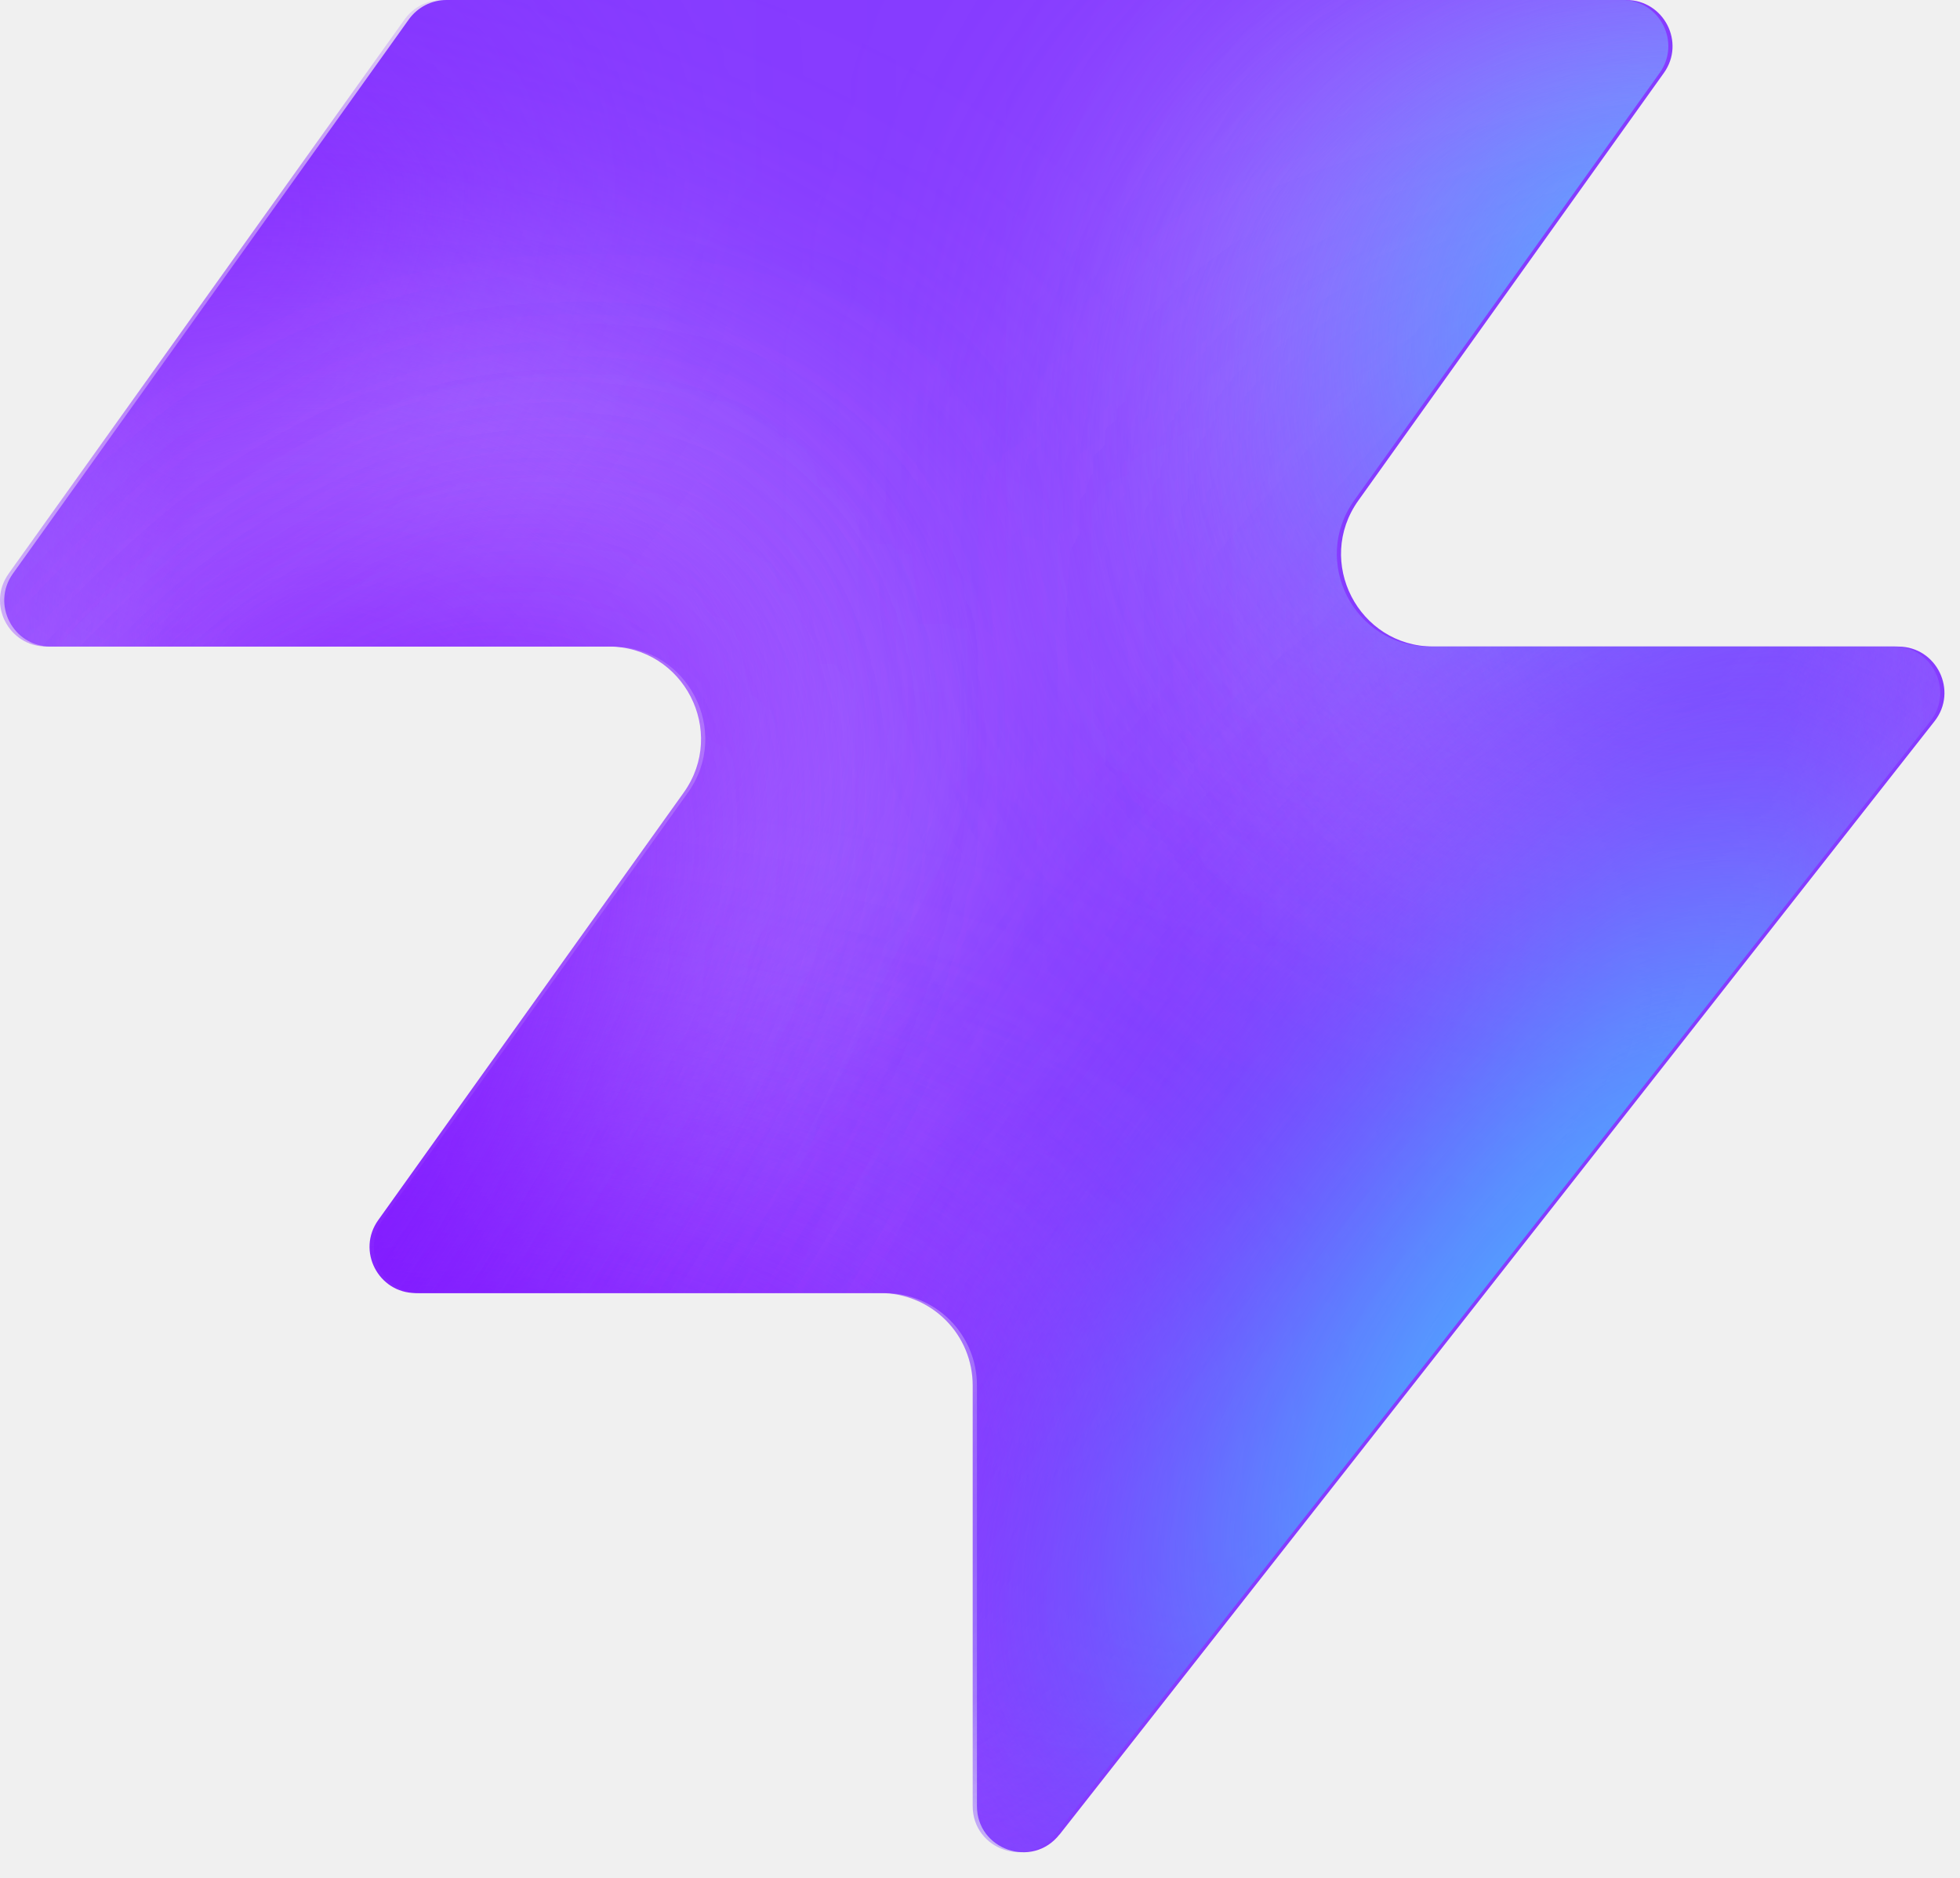
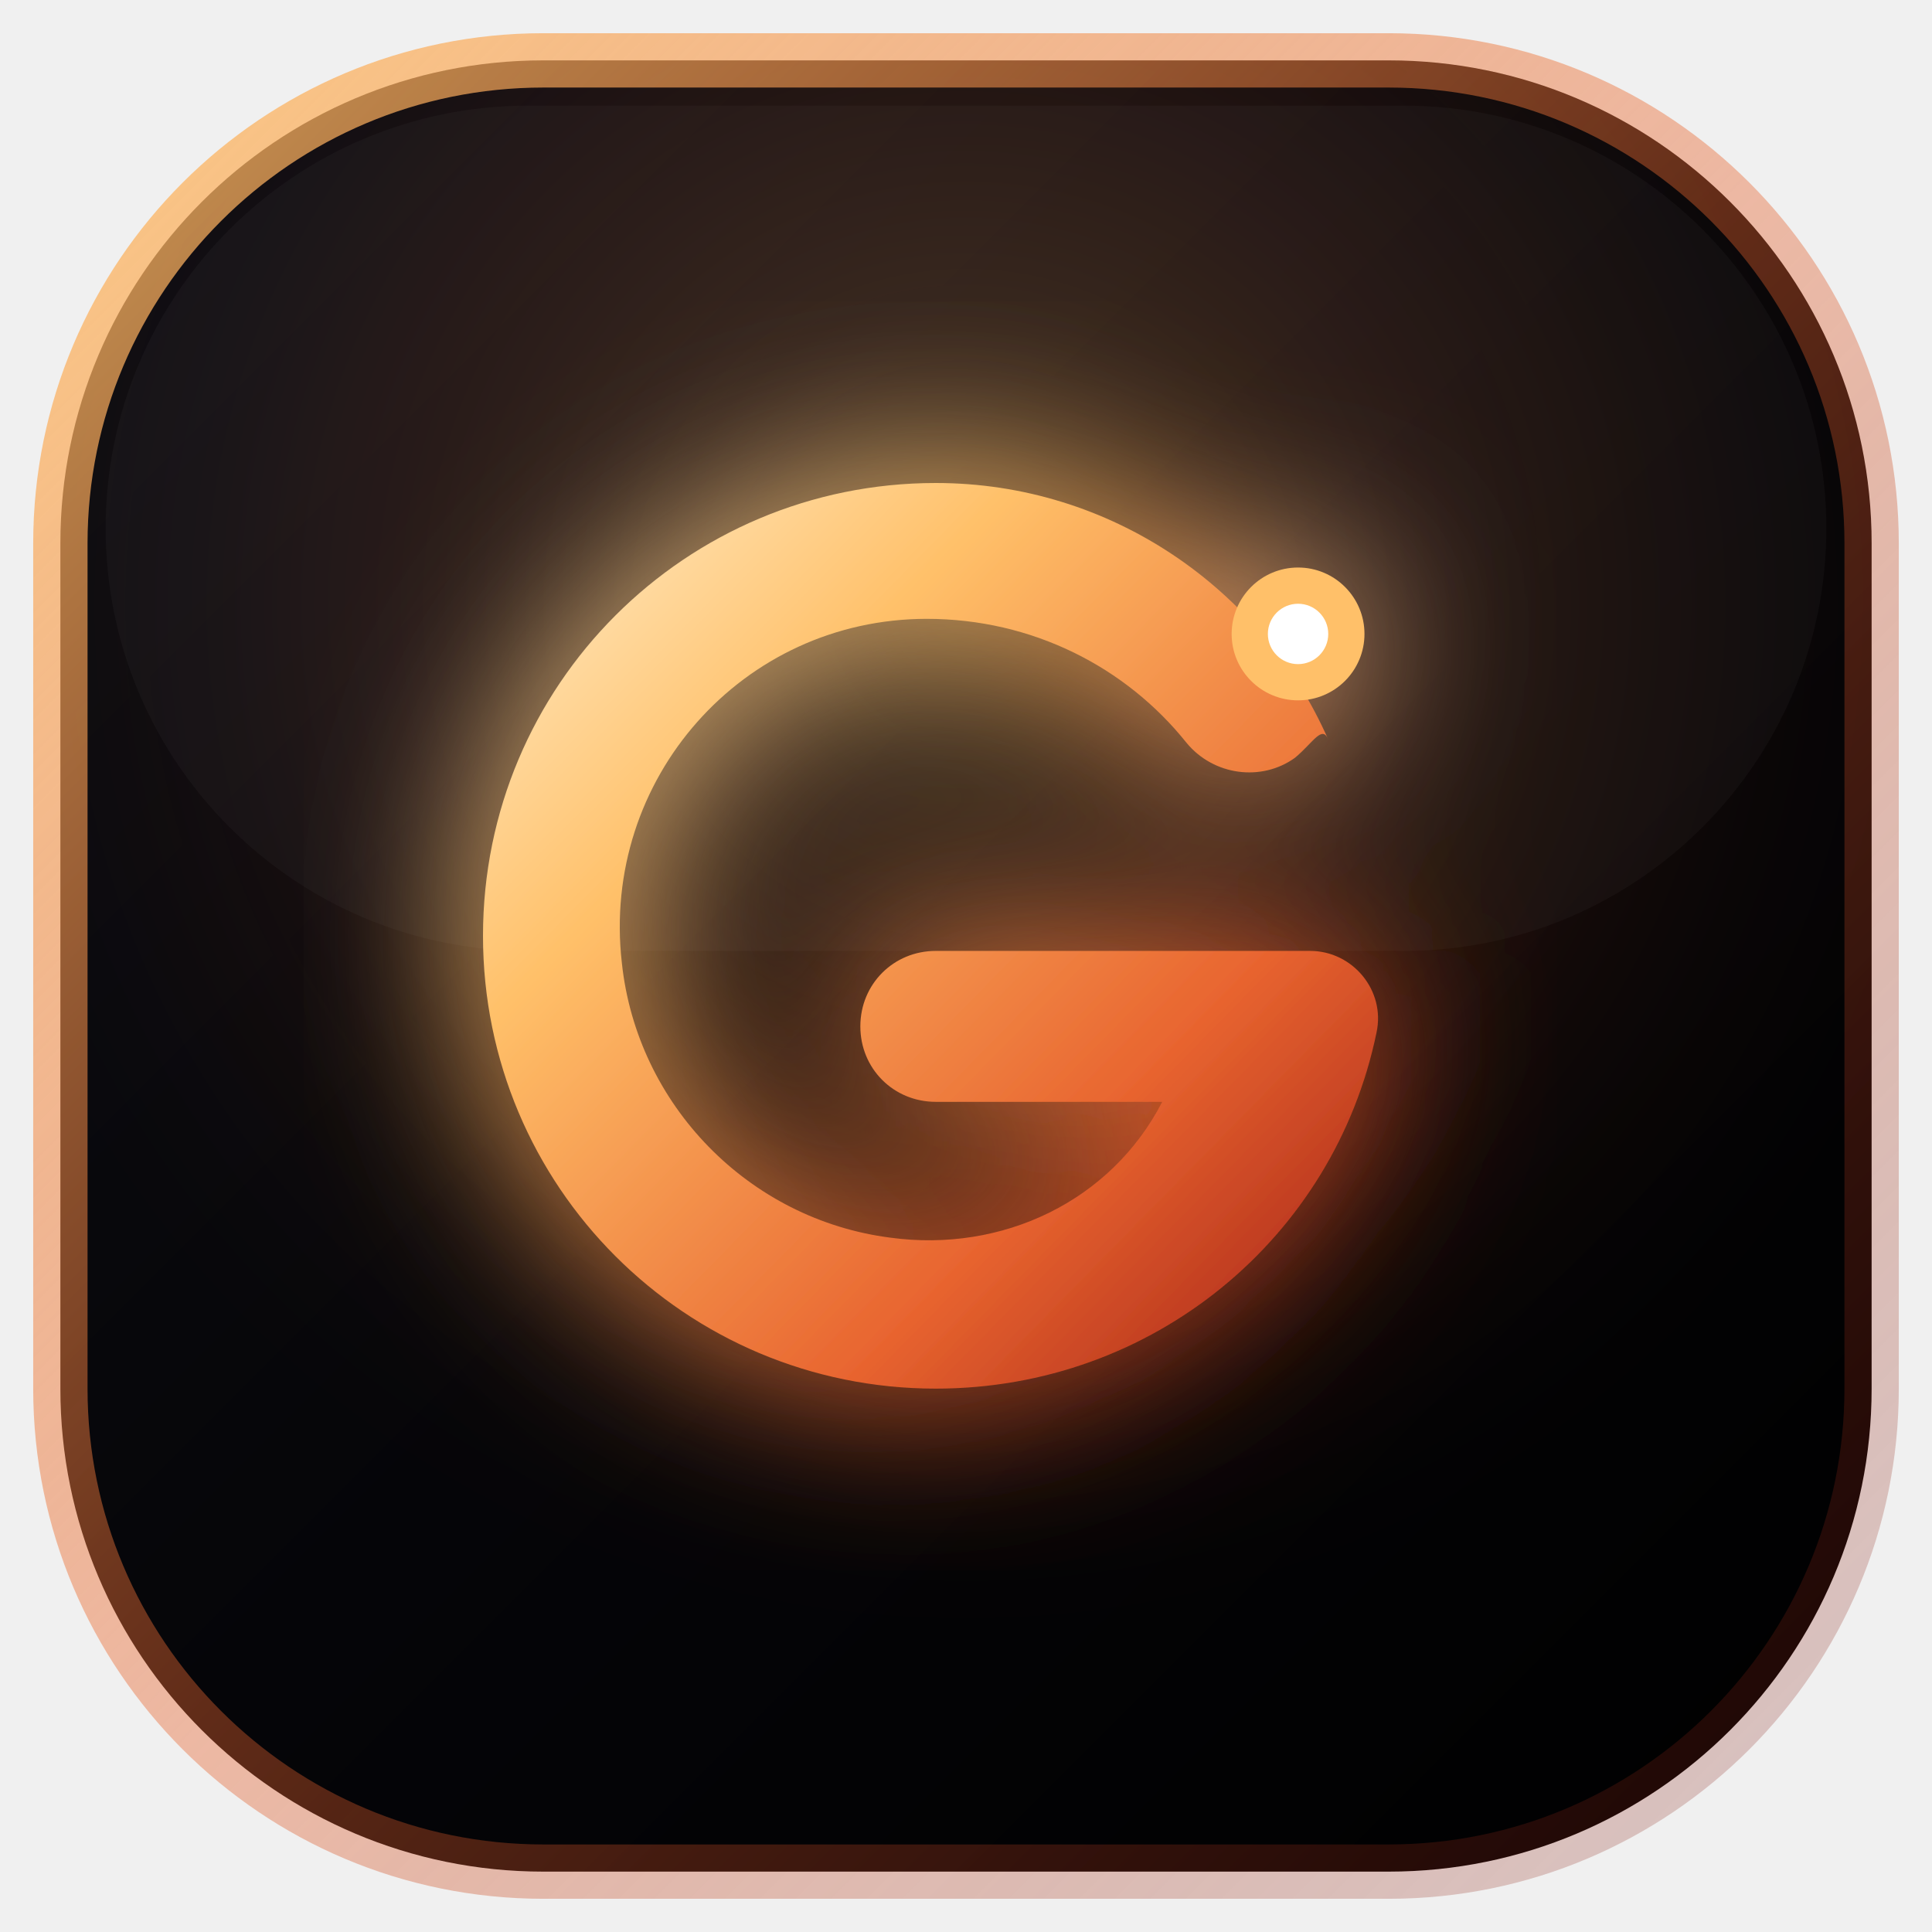
- <svg xmlns="http://www.w3.org/2000/svg" width="48" height="46" fill="none" viewBox="0 0 48 46">
-   <path fill="#863bff" d="M25.946 44.938c-.664.845-2.021.375-2.021-.698V33.937a2.26 2.26 0 0 0-2.262-2.262H10.287c-.92 0-1.456-1.04-.92-1.788l7.48-10.471c1.07-1.497 0-3.578-1.842-3.578H1.237c-.92 0-1.456-1.04-.92-1.788L10.013.474c.214-.297.556-.474.92-.474h28.894c.92 0 1.456 1.04.92 1.788l-7.48 10.471c-1.07 1.498 0 3.579 1.842 3.579h11.377c.943 0 1.473 1.088.89 1.83L25.947 44.94z" style="fill:#863bff;fill:color(display-p3 .525 .23 1);fill-opacity:1" />
-   <mask id="a" width="48" height="46" x="0" y="0" maskUnits="userSpaceOnUse" style="mask-type:alpha">
-     <path fill="#000" d="M25.842 44.938c-.664.844-2.021.375-2.021-.698V33.937a2.26 2.26 0 0 0-2.262-2.262H10.183c-.92 0-1.456-1.04-.92-1.788l7.48-10.471c1.07-1.498 0-3.579-1.842-3.579H1.133c-.92 0-1.456-1.04-.92-1.787L9.91.473c.214-.297.556-.474.92-.474h28.894c.92 0 1.456 1.04.92 1.788l-7.48 10.471c-1.07 1.498 0 3.578 1.842 3.578h11.377c.943 0 1.473 1.088.89 1.832L25.843 44.94z" style="fill:#000;fill-opacity:1" />
-   </mask>
-   <g mask="url(#a)">
-     <g filter="url(#b)">
-       <ellipse cx="5.508" cy="14.704" fill="#ede6ff" rx="5.508" ry="14.704" style="fill:#ede6ff;fill:color(display-p3 .927 .903 1);fill-opacity:1" transform="matrix(.00324 1 1 -.00324 -4.47 31.516)" />
-     </g>
-     <g filter="url(#c)">
-       <ellipse cx="10.399" cy="29.851" fill="#ede6ff" rx="10.399" ry="29.851" style="fill:#ede6ff;fill:color(display-p3 .927 .903 1);fill-opacity:1" transform="matrix(.00324 1 1 -.00324 -39.328 7.883)" />
-     </g>
-     <g filter="url(#d)">
-       <ellipse cx="5.508" cy="30.487" fill="#7e14ff" rx="5.508" ry="30.487" style="fill:#7e14ff;fill:color(display-p3 .492 .077 1);fill-opacity:1" transform="rotate(89.814 -25.913 -14.639)scale(1 -1)" />
-     </g>
-     <g filter="url(#e)">
-       <ellipse cx="5.508" cy="30.599" fill="#7e14ff" rx="5.508" ry="30.599" style="fill:#7e14ff;fill:color(display-p3 .492 .077 1);fill-opacity:1" transform="rotate(89.814 -32.644 -3.334)scale(1 -1)" />
-     </g>
-     <g filter="url(#f)">
-       <ellipse cx="5.508" cy="30.599" fill="#7e14ff" rx="5.508" ry="30.599" style="fill:#7e14ff;fill:color(display-p3 .492 .077 1);fill-opacity:1" transform="matrix(.00324 1 1 -.00324 -34.34 30.47)" />
-     </g>
-     <g filter="url(#g)">
-       <ellipse cx="14.072" cy="22.078" fill="#ede6ff" rx="14.072" ry="22.078" style="fill:#ede6ff;fill:color(display-p3 .927 .903 1);fill-opacity:1" transform="rotate(93.35 24.506 48.493)scale(-1 1)" />
-     </g>
-     <g filter="url(#h)">
-       <ellipse cx="3.47" cy="21.501" fill="#7e14ff" rx="3.47" ry="21.501" style="fill:#7e14ff;fill:color(display-p3 .492 .077 1);fill-opacity:1" transform="rotate(89.009 28.708 47.59)scale(-1 1)" />
-     </g>
-     <g filter="url(#i)">
-       <ellipse cx="3.47" cy="21.501" fill="#7e14ff" rx="3.47" ry="21.501" style="fill:#7e14ff;fill:color(display-p3 .492 .077 1);fill-opacity:1" transform="rotate(89.009 28.708 47.59)scale(-1 1)" />
-     </g>
-     <g filter="url(#j)">
-       <ellipse cx=".387" cy="8.972" fill="#7e14ff" rx="4.407" ry="29.108" style="fill:#7e14ff;fill:color(display-p3 .492 .077 1);fill-opacity:1" transform="rotate(39.51 .387 8.972)" />
-     </g>
-     <g filter="url(#k)">
-       <ellipse cx="47.523" cy="-6.092" fill="#7e14ff" rx="4.407" ry="29.108" style="fill:#7e14ff;fill:color(display-p3 .492 .077 1);fill-opacity:1" transform="rotate(37.892 47.523 -6.092)" />
-     </g>
-     <g filter="url(#l)">
-       <ellipse cx="41.412" cy="6.333" fill="#47bfff" rx="5.971" ry="9.665" style="fill:#47bfff;fill:color(display-p3 .28 .748 1);fill-opacity:1" transform="rotate(37.892 41.412 6.333)" />
-     </g>
-     <g filter="url(#m)">
-       <ellipse cx="-1.879" cy="38.332" fill="#7e14ff" rx="4.407" ry="29.108" style="fill:#7e14ff;fill:color(display-p3 .492 .077 1);fill-opacity:1" transform="rotate(37.892 -1.88 38.332)" />
-     </g>
-     <g filter="url(#n)">
-       <ellipse cx="-1.879" cy="38.332" fill="#7e14ff" rx="4.407" ry="29.108" style="fill:#7e14ff;fill:color(display-p3 .492 .077 1);fill-opacity:1" transform="rotate(37.892 -1.88 38.332)" />
-     </g>
-     <g filter="url(#o)">
-       <ellipse cx="35.651" cy="29.907" fill="#7e14ff" rx="4.407" ry="29.108" style="fill:#7e14ff;fill:color(display-p3 .492 .077 1);fill-opacity:1" transform="rotate(37.892 35.651 29.907)" />
-     </g>
-     <g filter="url(#p)">
-       <ellipse cx="38.418" cy="32.4" fill="#47bfff" rx="5.971" ry="15.297" style="fill:#47bfff;fill:color(display-p3 .28 .748 1);fill-opacity:1" transform="rotate(37.892 38.418 32.4)" />
-     </g>
+ <svg xmlns="http://www.w3.org/2000/svg" viewBox="0 0 64 64" width="64" height="64">
+   <defs>
+     <linearGradient id="bgGrad" x1="0%" y1="0%" x2="100%" y2="100%">
+       <stop offset="0%" stop-color="#0e0e14" />
+       <stop offset="50%" stop-color="#050508" />
+       <stop offset="100%" stop-color="#000000" />
+     </linearGradient>
+     <linearGradient id="borderGrad" x1="0%" y1="0%" x2="100%" y2="100%">
+       <stop offset="0%" stop-color="#FFC069" stop-opacity="0.8" />
+       <stop offset="50%" stop-color="#E8642F" stop-opacity="0.4" />
+       <stop offset="100%" stop-color="#7A1610" stop-opacity="0.2" />
+     </linearGradient>
+     <linearGradient id="goldGrad" x1="0%" y1="0%" x2="100%" y2="100%">
+       <stop offset="0%" stop-color="#FFF0D0" />
+       <stop offset="30%" stop-color="#FFC069" />
+       <stop offset="70%" stop-color="#E8642F" />
+       <stop offset="100%" stop-color="#9E1B15" />
+     </linearGradient>
+     <filter id="glow" x="-20%" y="-20%" width="140%" height="140%">
+       <feGaussianBlur stdDeviation="3" result="blur" />
+       <feComposite in="SourceGraphic" in2="blur" operator="over" />
+     </filter>
+     <radialGradient id="spotlight" cx="50%" cy="30%" r="60%">
+       <stop offset="0%" stop-color="#FFC069" stop-opacity="0.25" />
+       <stop offset="60%" stop-color="#E8642F" stop-opacity="0.08" />
+       <stop offset="100%" stop-color="#000000" stop-opacity="0" />
+     </radialGradient>
+   </defs>
+   <rect x="2" y="2" width="60" height="60" rx="16" fill="url(#bgGrad)" />
+   <rect x="2" y="2" width="60" height="60" rx="16" fill="url(#spotlight)" />
+   <rect x="2" y="2" width="60" height="60" rx="16" fill="none" stroke="url(#borderGrad)" stroke-width="1.8" />
+   <rect x="3.5" y="3.5" width="57" height="28" rx="14" fill="white" fill-opacity="0.03" />
+   <g filter="url(#glow)">
+     <path d="M44 24.5C41.8 19.5 36.8 16 31 16C22.7 16 16 22.7 16 31C16 39.3 22.7 46 31 46C38.2 46 44.2 41 45.6 34.2C45.9 32.8 44.8 31.5 43.4 31.5H31C29.6 31.5 28.5 32.6 28.5 34C28.5 35.4 29.6 36.5 31 36.5H38.5C36.8 39.8 33.2 41.5 29.5 41C24.8 40.4 21.1 36.6 20.6 31.9C19.9 25.8 24.6 20.5 30.7 20.5C34.2 20.5 37.3 22.1 39.3 24.6C40.2 25.7 41.8 25.9 42.9 25.1C43.5 24.6 43.8 24 44 24.5Z" fill="url(#goldGrad)" />
+     <circle cx="43" cy="21" r="2.2" fill="#FFC069" />
+     <circle cx="43" cy="21" r="1" fill="#FFFFFF" />
  </g>
-   <defs>
-     <filter id="b" width="60.045" height="41.654" x="-19.77" y="16.149" color-interpolation-filters="sRGB" filterUnits="userSpaceOnUse">
-       <feFlood flood-opacity="0" result="BackgroundImageFix" />
-       <feBlend in="SourceGraphic" in2="BackgroundImageFix" result="shape" />
-       <feGaussianBlur result="effect1_foregroundBlur_2002_17158" stdDeviation="7.659" />
-     </filter>
-     <filter id="c" width="90.34" height="51.437" x="-54.613" y="-7.533" color-interpolation-filters="sRGB" filterUnits="userSpaceOnUse">
-       <feFlood flood-opacity="0" result="BackgroundImageFix" />
-       <feBlend in="SourceGraphic" in2="BackgroundImageFix" result="shape" />
-       <feGaussianBlur result="effect1_foregroundBlur_2002_17158" stdDeviation="7.659" />
-     </filter>
-     <filter id="d" width="79.355" height="29.4" x="-49.64" y="2.03" color-interpolation-filters="sRGB" filterUnits="userSpaceOnUse">
-       <feFlood flood-opacity="0" result="BackgroundImageFix" />
-       <feBlend in="SourceGraphic" in2="BackgroundImageFix" result="shape" />
-       <feGaussianBlur result="effect1_foregroundBlur_2002_17158" stdDeviation="4.596" />
-     </filter>
-     <filter id="e" width="79.579" height="29.4" x="-45.045" y="20.029" color-interpolation-filters="sRGB" filterUnits="userSpaceOnUse">
-       <feFlood flood-opacity="0" result="BackgroundImageFix" />
-       <feBlend in="SourceGraphic" in2="BackgroundImageFix" result="shape" />
-       <feGaussianBlur result="effect1_foregroundBlur_2002_17158" stdDeviation="4.596" />
-     </filter>
-     <filter id="f" width="79.579" height="29.4" x="-43.513" y="21.178" color-interpolation-filters="sRGB" filterUnits="userSpaceOnUse">
-       <feFlood flood-opacity="0" result="BackgroundImageFix" />
-       <feBlend in="SourceGraphic" in2="BackgroundImageFix" result="shape" />
-       <feGaussianBlur result="effect1_foregroundBlur_2002_17158" stdDeviation="4.596" />
-     </filter>
-     <filter id="g" width="74.749" height="58.852" x="15.756" y="-17.901" color-interpolation-filters="sRGB" filterUnits="userSpaceOnUse">
-       <feFlood flood-opacity="0" result="BackgroundImageFix" />
-       <feBlend in="SourceGraphic" in2="BackgroundImageFix" result="shape" />
-       <feGaussianBlur result="effect1_foregroundBlur_2002_17158" stdDeviation="7.659" />
-     </filter>
-     <filter id="h" width="61.377" height="25.362" x="23.548" y="2.284" color-interpolation-filters="sRGB" filterUnits="userSpaceOnUse">
-       <feFlood flood-opacity="0" result="BackgroundImageFix" />
-       <feBlend in="SourceGraphic" in2="BackgroundImageFix" result="shape" />
-       <feGaussianBlur result="effect1_foregroundBlur_2002_17158" stdDeviation="4.596" />
-     </filter>
-     <filter id="i" width="61.377" height="25.362" x="23.548" y="2.284" color-interpolation-filters="sRGB" filterUnits="userSpaceOnUse">
-       <feFlood flood-opacity="0" result="BackgroundImageFix" />
-       <feBlend in="SourceGraphic" in2="BackgroundImageFix" result="shape" />
-       <feGaussianBlur result="effect1_foregroundBlur_2002_17158" stdDeviation="4.596" />
-     </filter>
-     <filter id="j" width="56.045" height="63.649" x="-27.636" y="-22.853" color-interpolation-filters="sRGB" filterUnits="userSpaceOnUse">
-       <feFlood flood-opacity="0" result="BackgroundImageFix" />
-       <feBlend in="SourceGraphic" in2="BackgroundImageFix" result="shape" />
-       <feGaussianBlur result="effect1_foregroundBlur_2002_17158" stdDeviation="4.596" />
-     </filter>
-     <filter id="k" width="54.814" height="64.646" x="20.116" y="-38.415" color-interpolation-filters="sRGB" filterUnits="userSpaceOnUse">
-       <feFlood flood-opacity="0" result="BackgroundImageFix" />
-       <feBlend in="SourceGraphic" in2="BackgroundImageFix" result="shape" />
-       <feGaussianBlur result="effect1_foregroundBlur_2002_17158" stdDeviation="4.596" />
-     </filter>
-     <filter id="l" width="33.541" height="35.313" x="24.641" y="-11.323" color-interpolation-filters="sRGB" filterUnits="userSpaceOnUse">
-       <feFlood flood-opacity="0" result="BackgroundImageFix" />
-       <feBlend in="SourceGraphic" in2="BackgroundImageFix" result="shape" />
-       <feGaussianBlur result="effect1_foregroundBlur_2002_17158" stdDeviation="4.596" />
-     </filter>
-     <filter id="m" width="54.814" height="64.646" x="-29.286" y="6.009" color-interpolation-filters="sRGB" filterUnits="userSpaceOnUse">
-       <feFlood flood-opacity="0" result="BackgroundImageFix" />
-       <feBlend in="SourceGraphic" in2="BackgroundImageFix" result="shape" />
-       <feGaussianBlur result="effect1_foregroundBlur_2002_17158" stdDeviation="4.596" />
-     </filter>
-     <filter id="n" width="54.814" height="64.646" x="-29.286" y="6.009" color-interpolation-filters="sRGB" filterUnits="userSpaceOnUse">
-       <feFlood flood-opacity="0" result="BackgroundImageFix" />
-       <feBlend in="SourceGraphic" in2="BackgroundImageFix" result="shape" />
-       <feGaussianBlur result="effect1_foregroundBlur_2002_17158" stdDeviation="4.596" />
-     </filter>
-     <filter id="o" width="54.814" height="64.646" x="8.244" y="-2.416" color-interpolation-filters="sRGB" filterUnits="userSpaceOnUse">
-       <feFlood flood-opacity="0" result="BackgroundImageFix" />
-       <feBlend in="SourceGraphic" in2="BackgroundImageFix" result="shape" />
-       <feGaussianBlur result="effect1_foregroundBlur_2002_17158" stdDeviation="4.596" />
-     </filter>
-     <filter id="p" width="39.409" height="43.623" x="18.713" y="10.588" color-interpolation-filters="sRGB" filterUnits="userSpaceOnUse">
-       <feFlood flood-opacity="0" result="BackgroundImageFix" />
-       <feBlend in="SourceGraphic" in2="BackgroundImageFix" result="shape" />
-       <feGaussianBlur result="effect1_foregroundBlur_2002_17158" stdDeviation="4.596" />
-     </filter>
-   </defs>
</svg>
